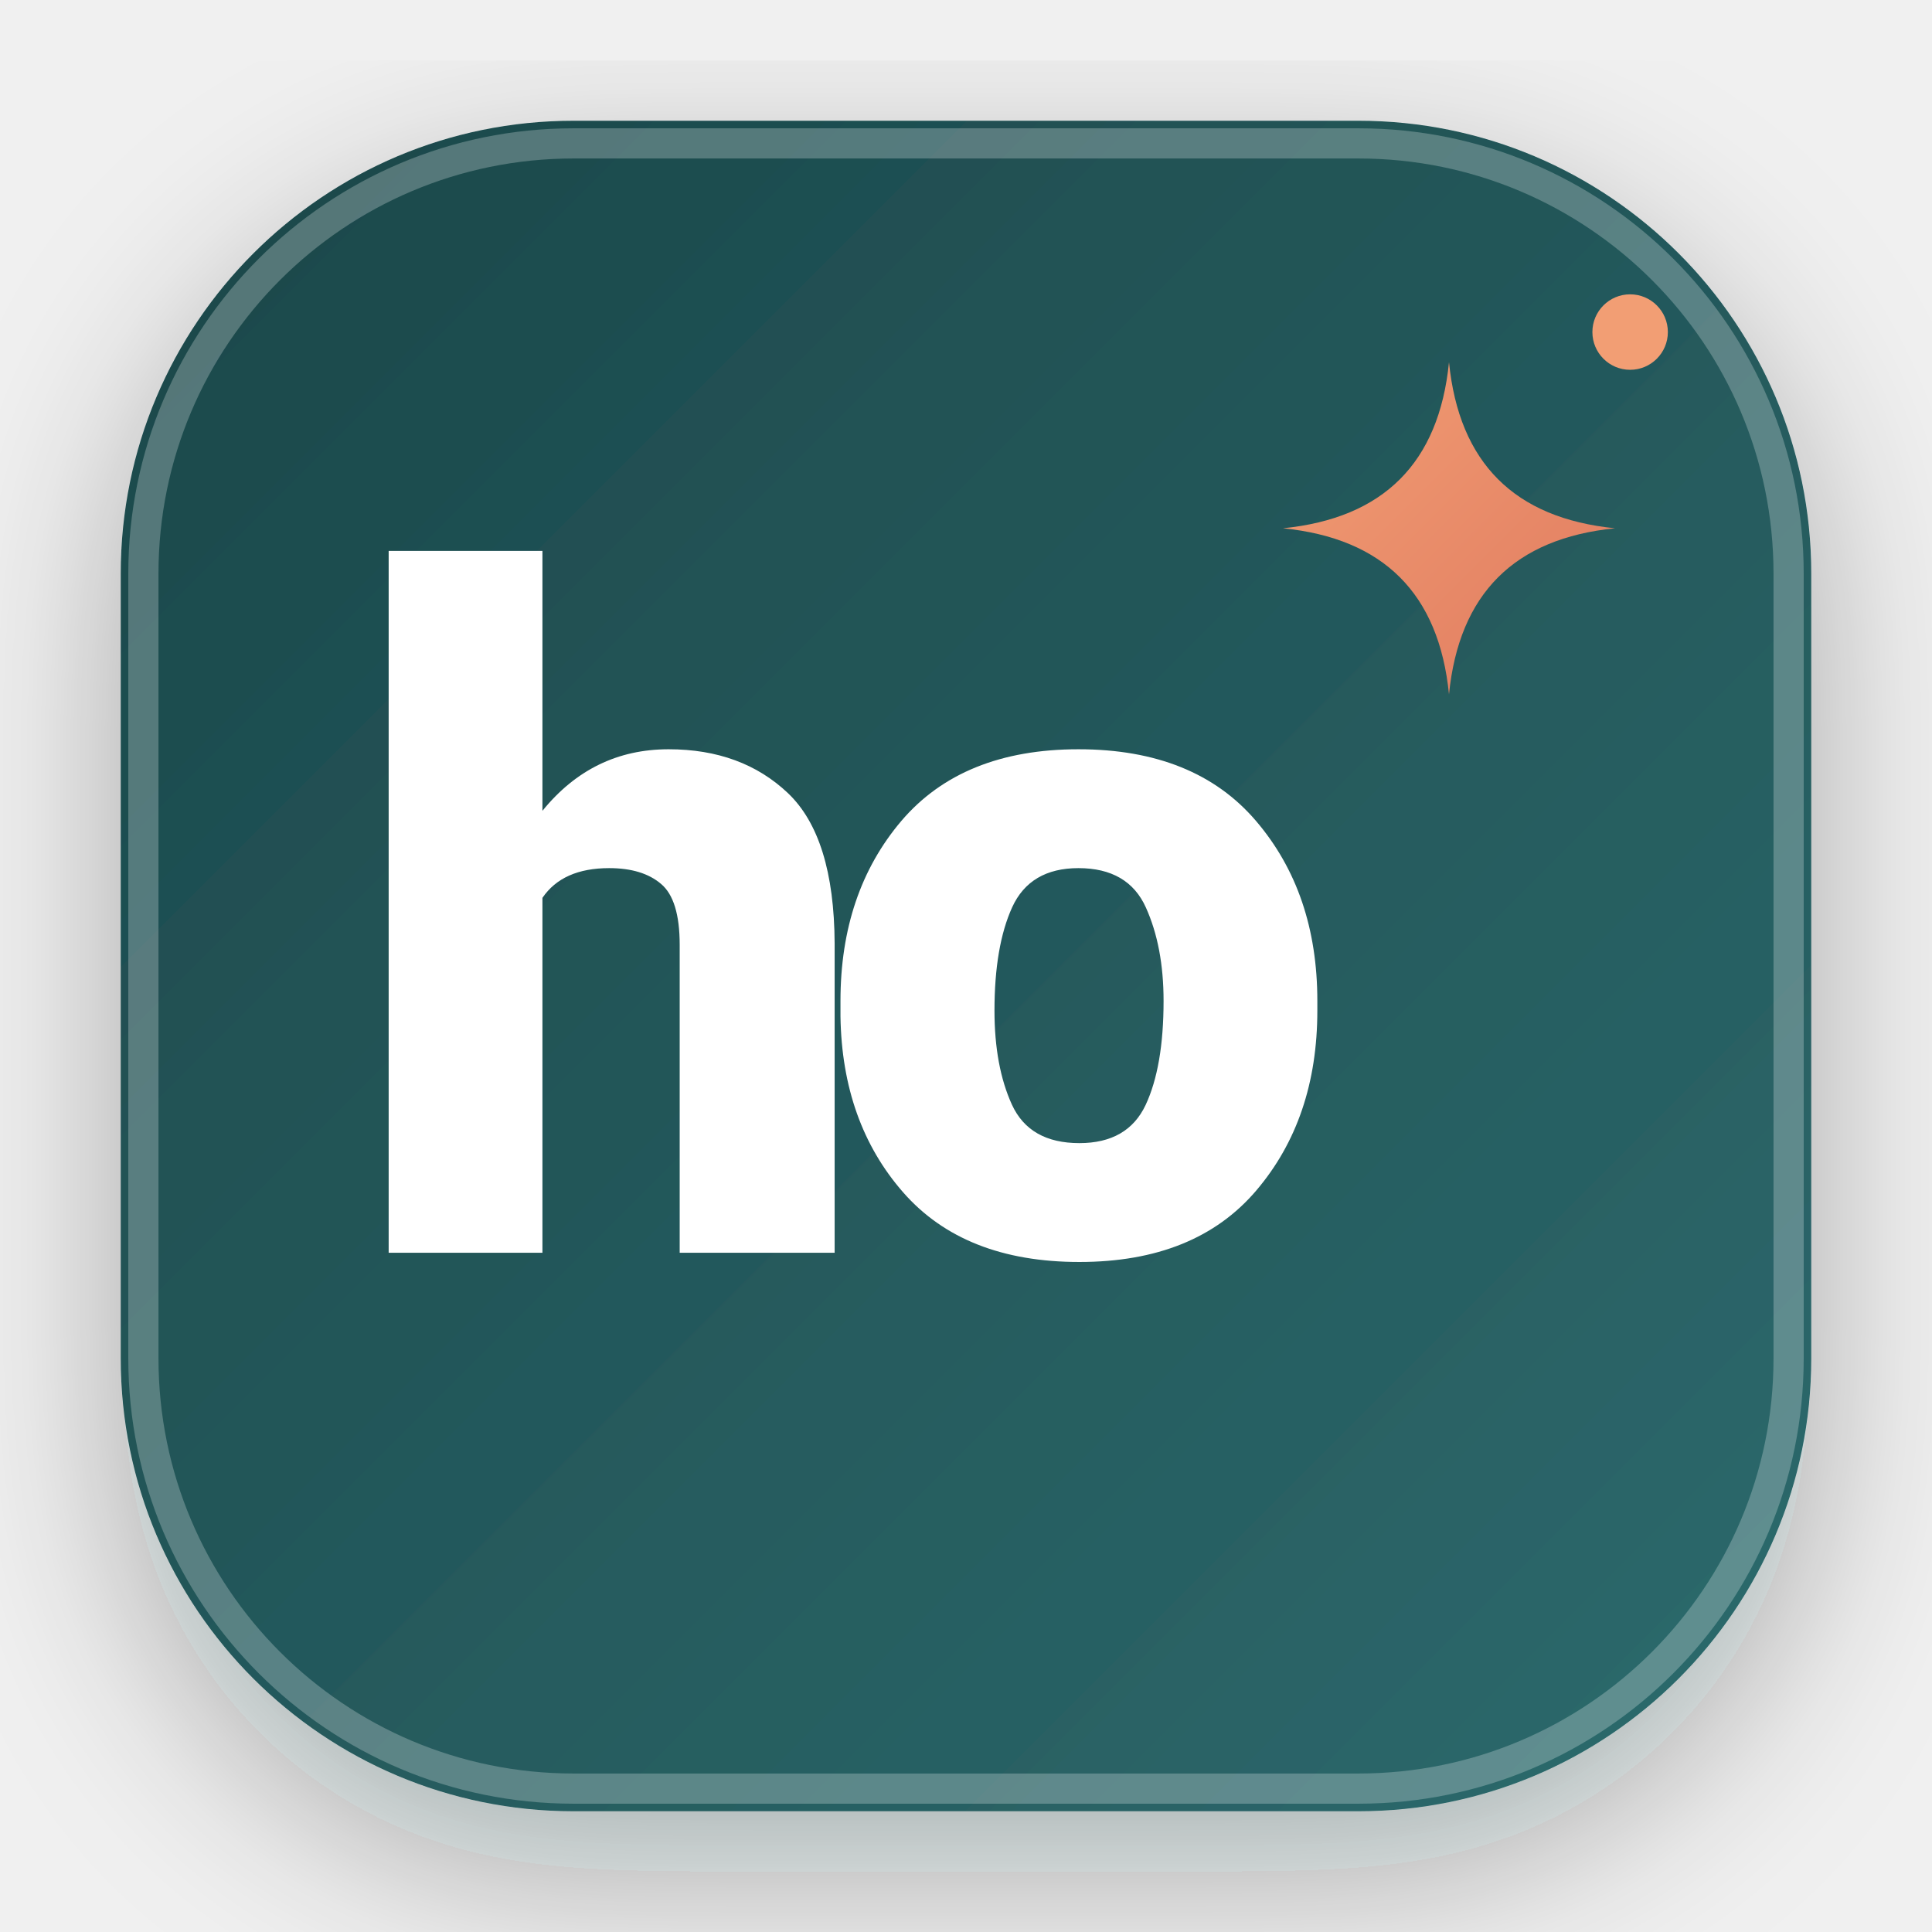
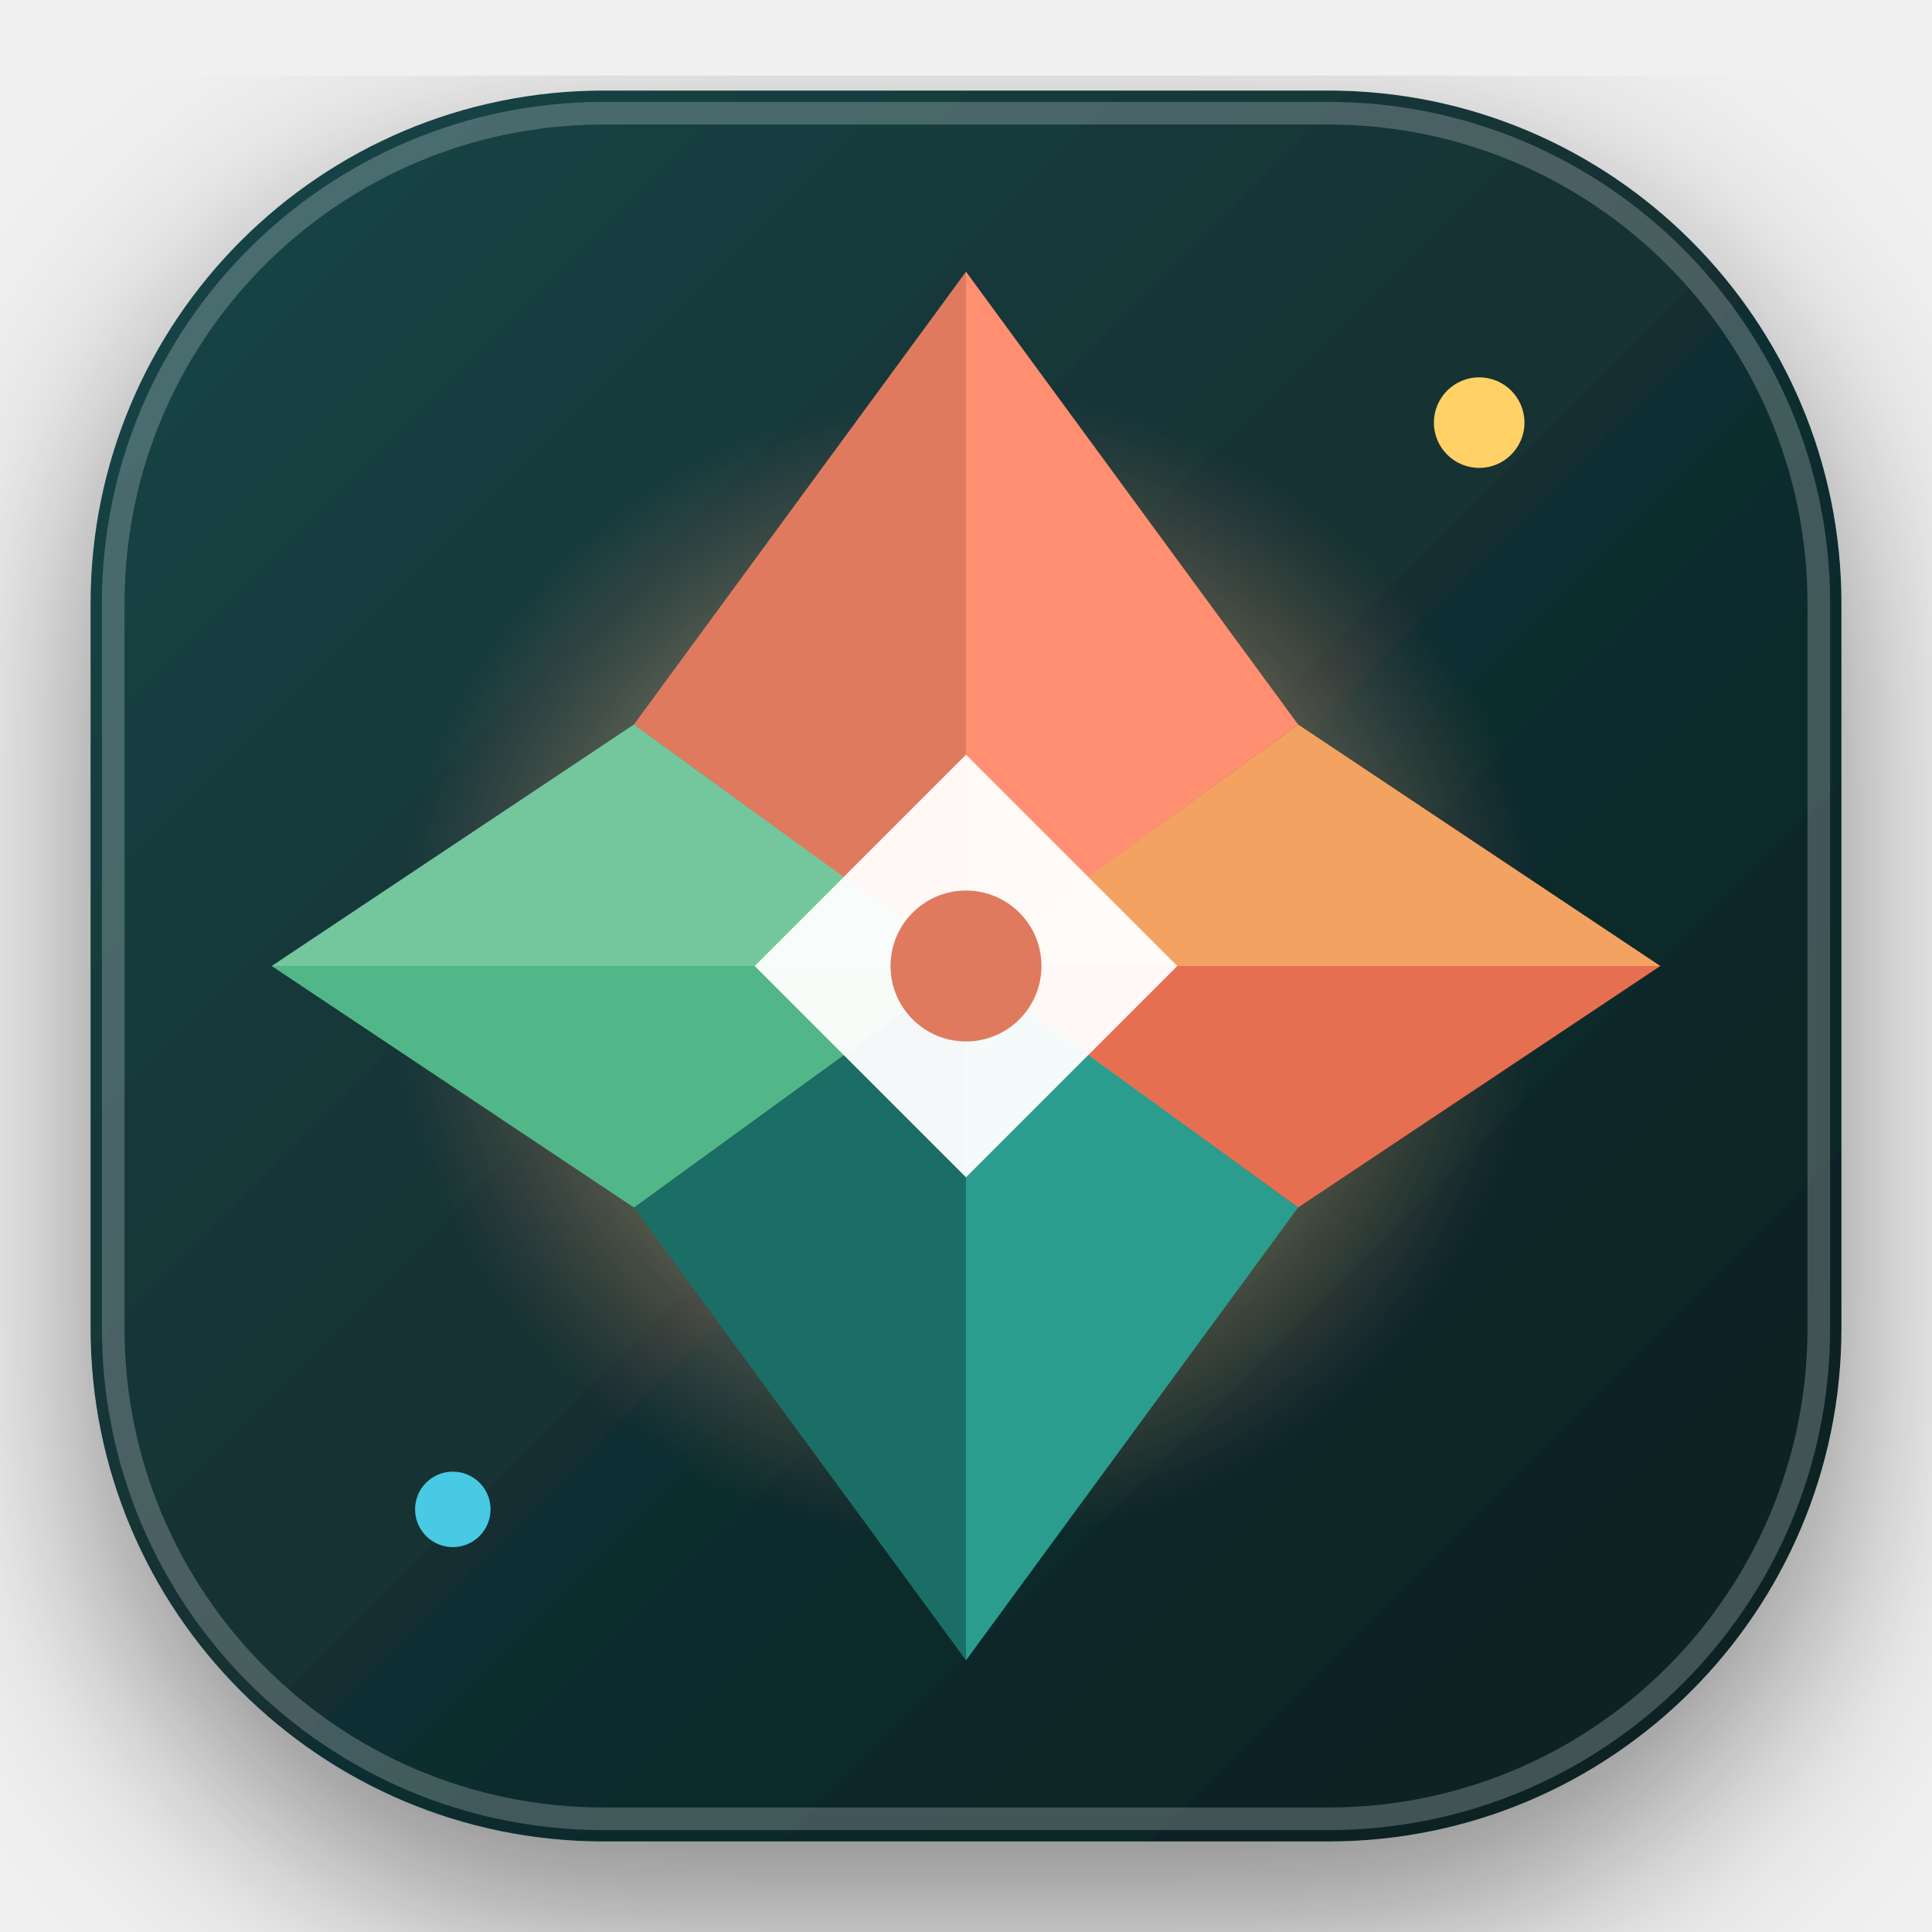
<svg xmlns="http://www.w3.org/2000/svg" viewBox="0 0 128 128" width="100%" height="100%">
  <defs>
-     <linearGradient id="bgGrad" x1="0%" y1="0%" x2="100%" y2="100%">
+     <linearGradient id="bg" x1="0%" y1="0%" x2="100%" y2="100%">
      <stop offset="0%" stop-color="#1b4749" />
-       <stop offset="100%" stop-color="#2d6a6d" />
+       <stop offset="50%" stop-color="#123032" />
+       <stop offset="100%" stop-color="#0a1d1e" />
    </linearGradient>
-     <linearGradient id="sparkleGrad" x1="0%" y1="0%" x2="100%" y2="100%">
-       <stop offset="0%" stop-color="#f29e74" />
-       <stop offset="100%" stop-color="#e07a5f" />
-     </linearGradient>
-     <filter id="shadow" x="-10%" y="-10%" width="130%" height="130%">
-       <feDropShadow dx="0" dy="4" stdDeviation="6" flood-color="#0e2829" flood-opacity="0.3" />
+     <radialGradient id="centerGlow" cx="50%" cy="50%" r="50%">
+       <stop offset="0%" stop-color="#ffffff" stop-opacity="0.9" />
+       <stop offset="45%" stop-color="#ffeaa7" stop-opacity="0.5" />
+       <stop offset="100%" stop-color="#e07a5f" stop-opacity="0" />
+     </radialGradient>
+     <filter id="glow" x="-20%" y="-20%" width="140%" height="140%">
+       <feDropShadow dx="0" dy="5" stdDeviation="7" flood-color="#000000" flood-opacity="0.45" />
    </filter>
  </defs>
-   <rect x="8" y="8" width="112" height="112" rx="30" ry="30" fill="url(#bgGrad)" filter="url(#shadow)" />
-   <rect x="9.5" y="9.5" width="109" height="109" rx="28.5" ry="28.5" fill="none" stroke="rgba(255, 255, 255, 0.25)" stroke-width="2" />
-   <text x="56" y="83" text-anchor="middle" font-family="'Plus Jakarta Sans', 'Outfit', -apple-system, BlinkMacSystemFont, 'Segoe UI', Roboto, sans-serif" font-size="62" font-weight="900" letter-spacing="-4" fill="#ffffff">ho</text>
-   <path d="M96 24 Q97 34 107 35 Q97 36 96 46 Q95 36 85 35 Q95 34 96 24 Z" fill="url(#sparkleGrad)" />
-   <circle cx="108" cy="22" r="2.5" fill="#f29e74" />
+   <rect x="6" y="6" width="116" height="116" rx="34" fill="url(#bg)" filter="url(#glow)" />
+   <rect x="7.5" y="7.5" width="113" height="113" rx="32.5" fill="none" stroke="rgba(255,255,255,0.22)" stroke-width="1.5" />
+   <circle cx="64" cy="64" r="38" fill="url(#centerGlow)" />
+   <polygon points="64,18 64,64 42,48" fill="#e07a5f" />
+   <polygon points="64,18 86,48 64,64" fill="#ff8f70" />
+   <polygon points="110,64 64,64 86,48" fill="#f4a261" />
+   <polygon points="110,64 64,64 86,80" fill="#e76f51" />
+   <polygon points="64,110 64,64 86,80" fill="#2a9d8f" />
+   <polygon points="64,110 42,80 64,64" fill="#1b6e66" />
+   <polygon points="18,64 64,64 42,80" fill="#52b788" />
+   <polygon points="18,64 64,64 42,48" fill="#74c69d" />
+   <polygon points="64,50 78,64 64,78 50,64" fill="#ffffff" opacity="0.95" />
+   <circle cx="64" cy="64" r="5" fill="#e07a5f" />
+   <circle cx="98" cy="28" r="3" fill="#ffd166" />
+   <circle cx="30" cy="100" r="2.5" fill="#48cae4" />
</svg>
